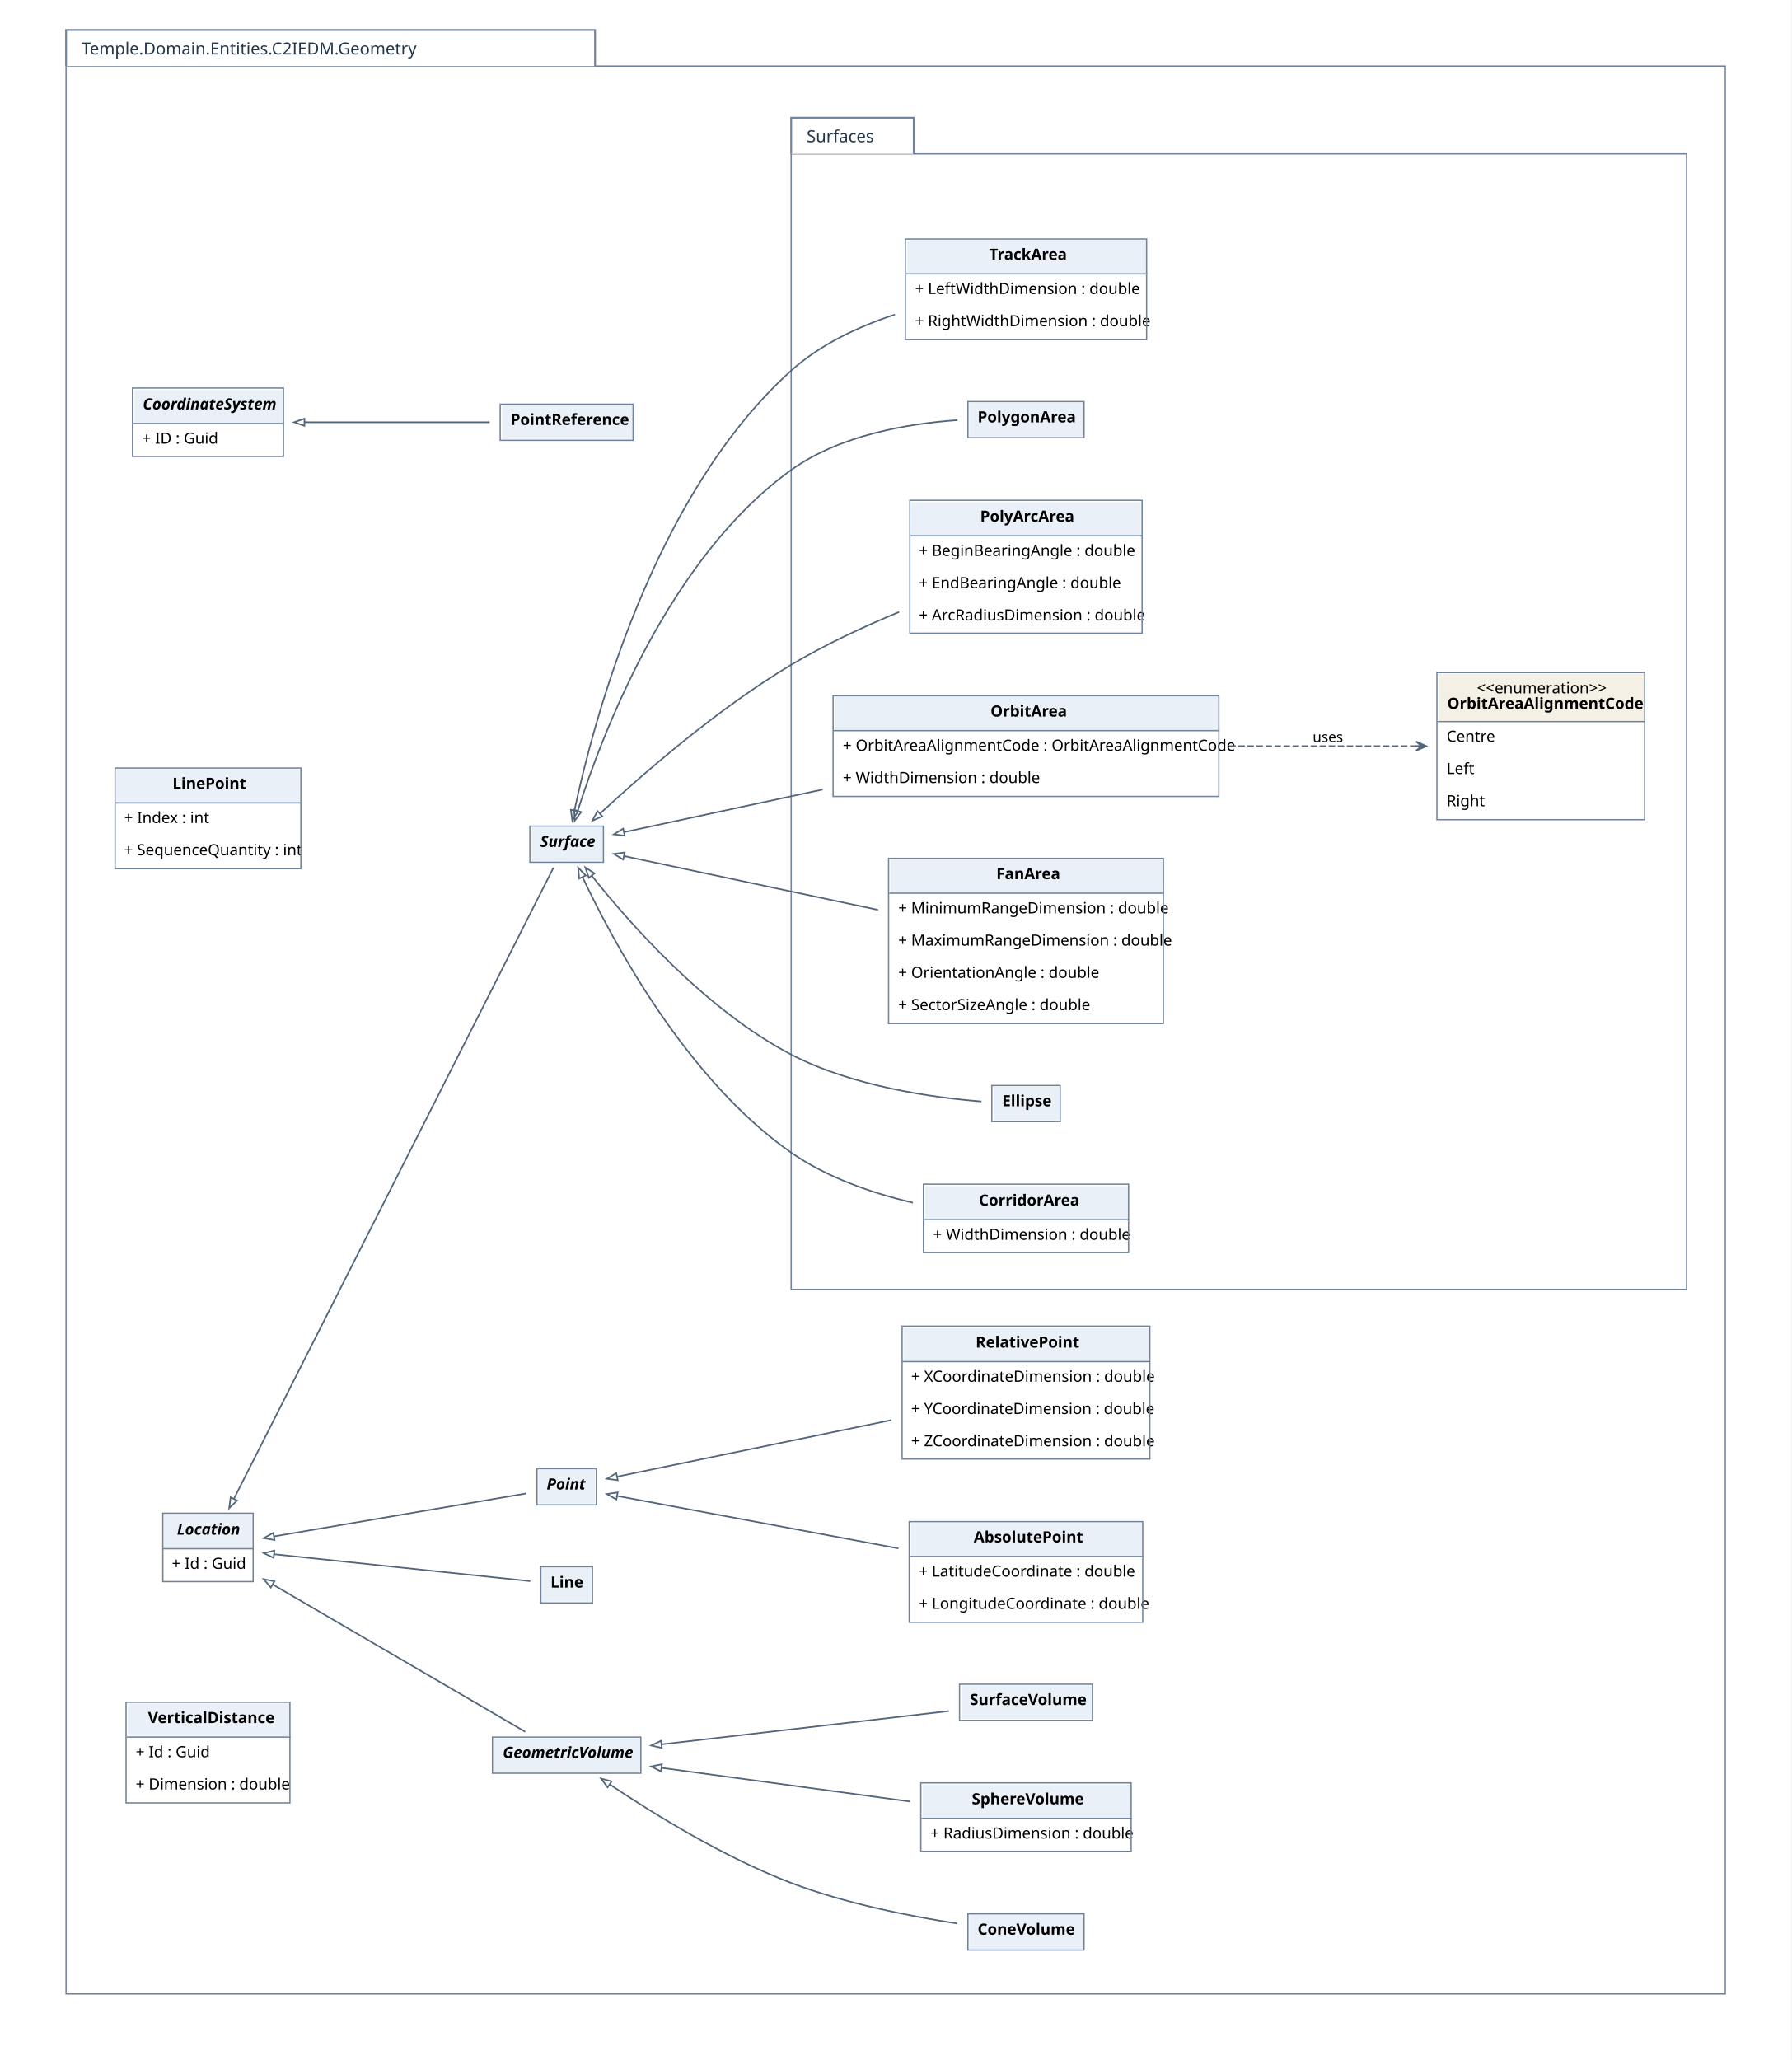
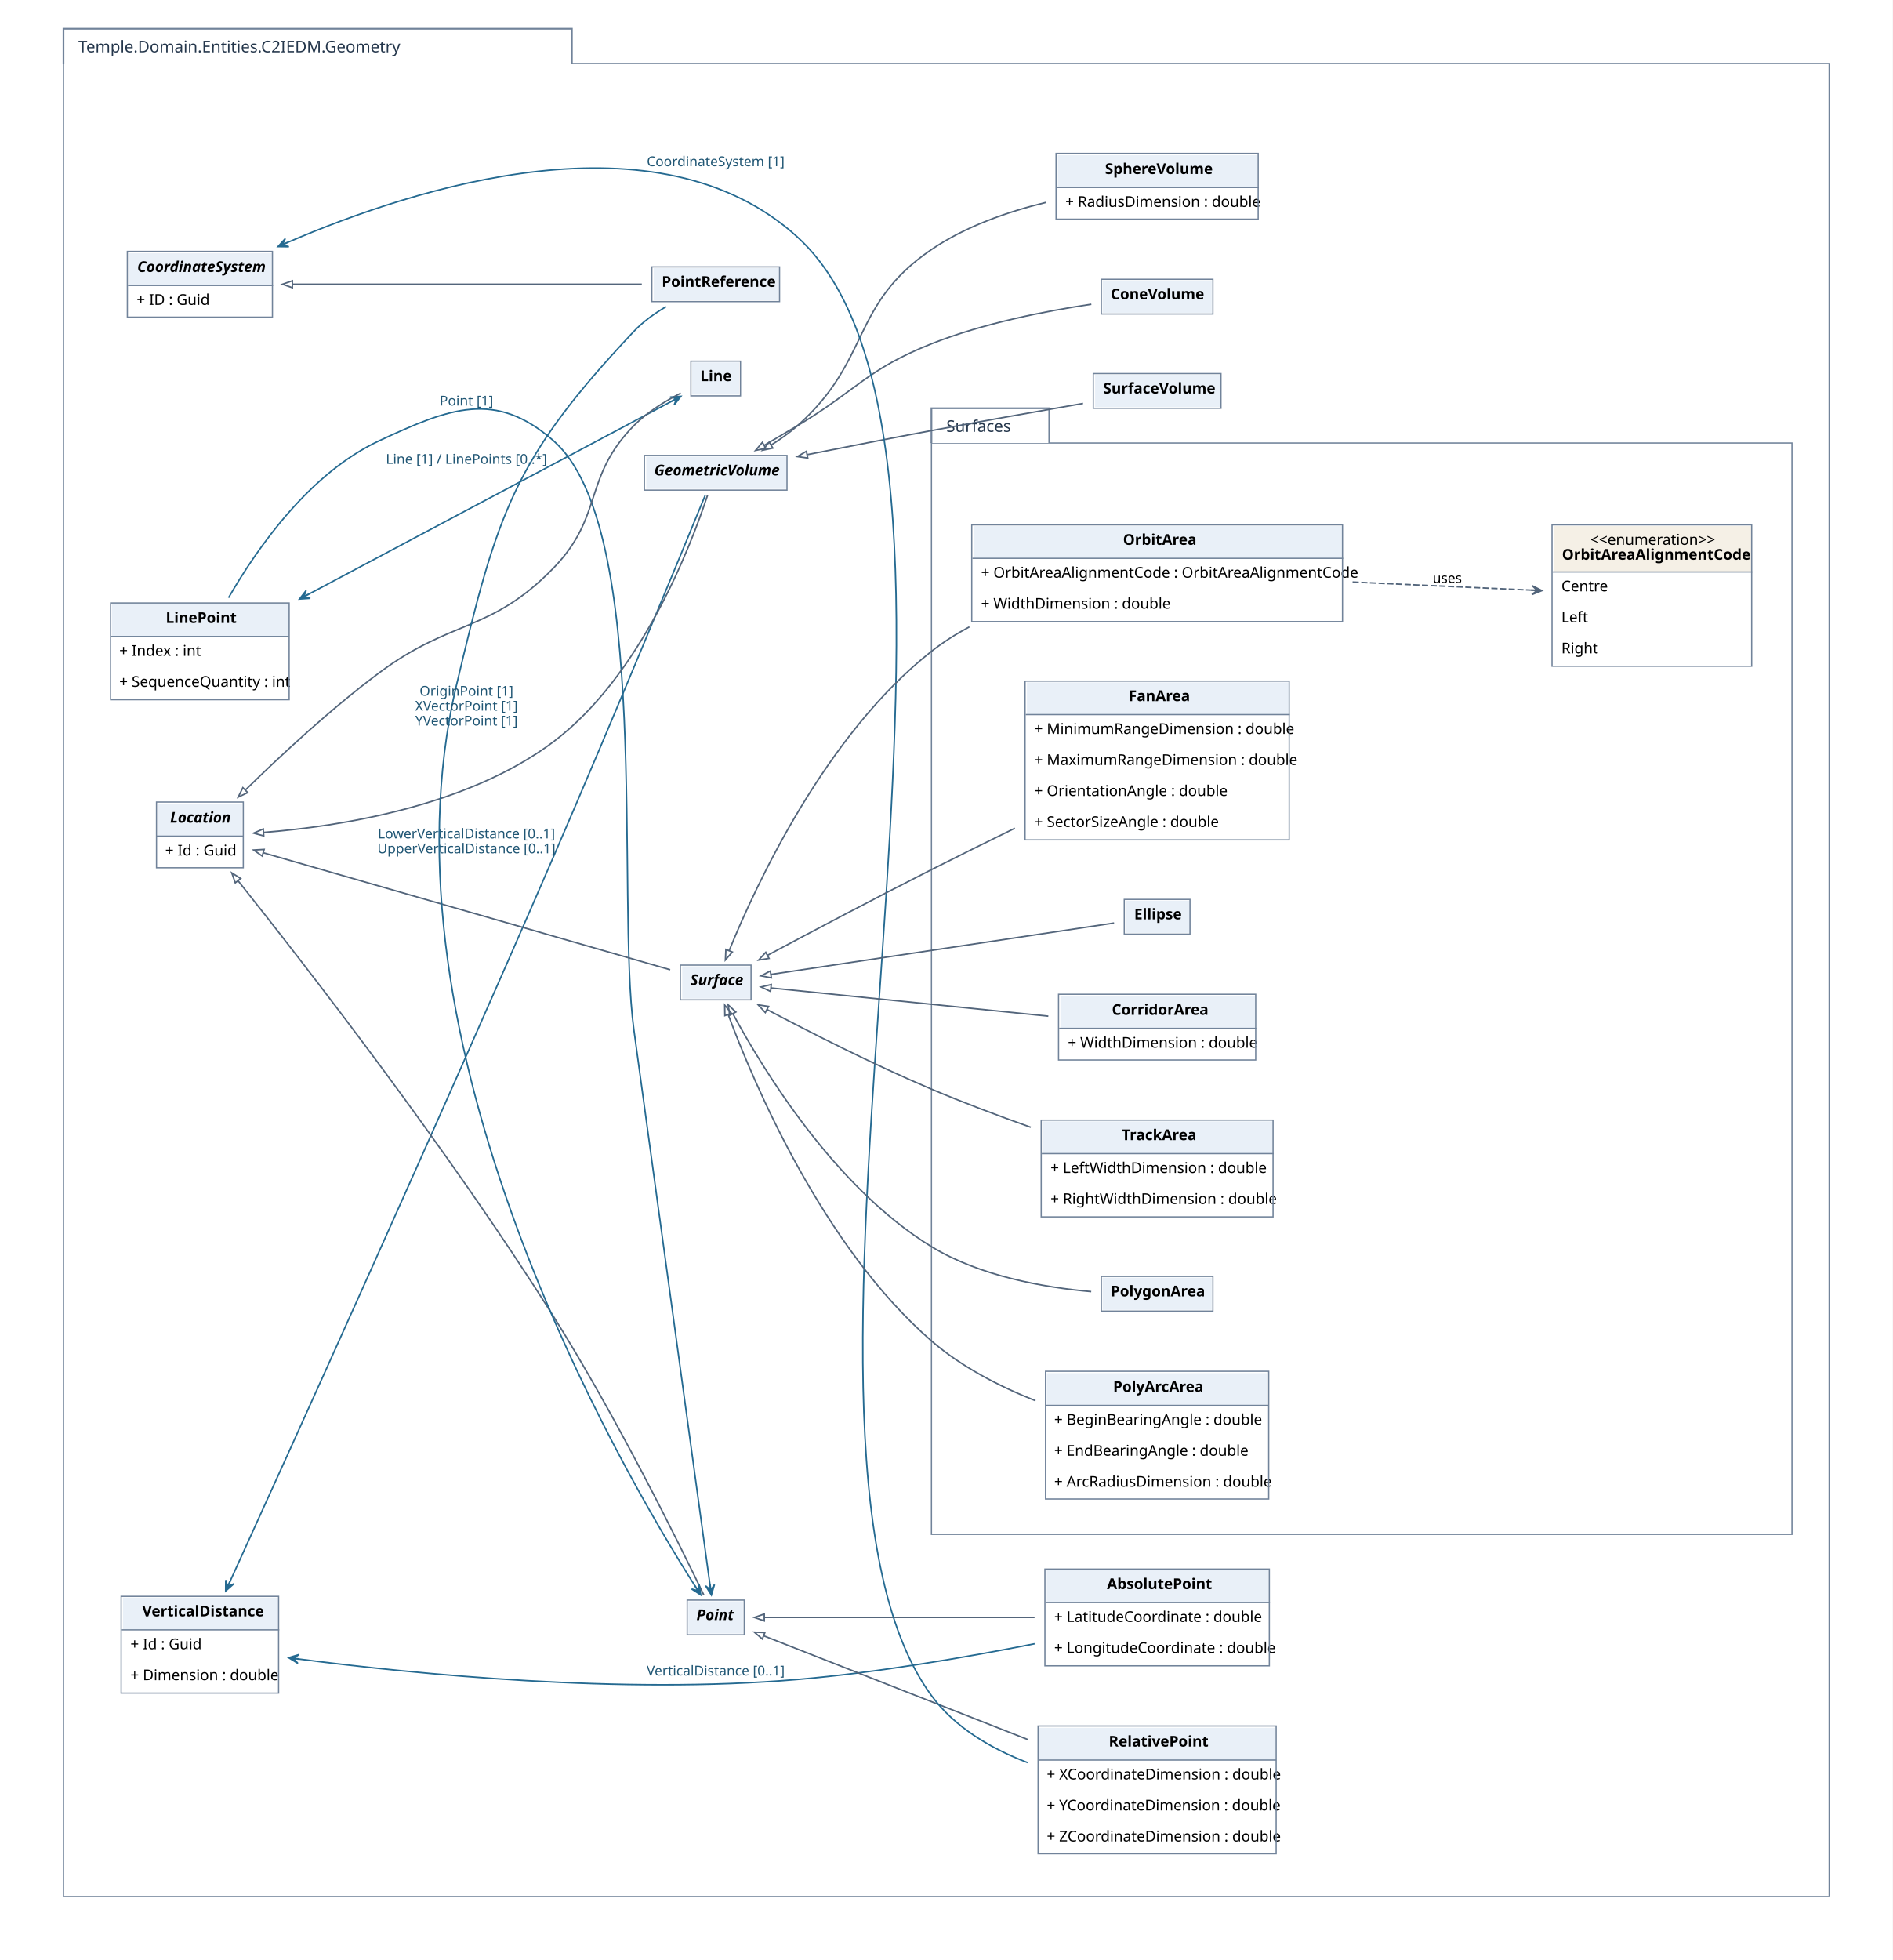
- <svg xmlns="http://www.w3.org/2000/svg" width="1388pt" height="1596pt" viewBox="0.00 0.00 1388.40 1596.40">
-   <g id="graph0" class="graph" transform="scale(1 1) rotate(0) translate(43.2 1553.2)">
-     <polygon fill="white" stroke="none" points="-43.2,43.2 -43.2,-1553.2 1345.2,-1553.2 1345.2,43.2 -43.2,43.2" />
+ <svg xmlns="http://www.w3.org/2000/svg" width="1526pt" height="1580pt" viewBox="0.00 0.00 1526.40 1580.40">
+   <g id="graph0" class="graph" transform="scale(1 1) rotate(0) translate(43.2 1537.2)">
+     <polygon fill="white" stroke="none" points="-43.2,43.2 -43.2,-1537.2 1483.2,-1537.2 1483.2,43.2 -43.2,43.2" />
    <g id="clust1" class="cluster">
-       <polygon fill="white" stroke="#71839a" points="8,-8 8,-1502 1294,-1502 1294,-8 8,-8" />
-       <path d="M8.0,-1502.0 v-28 h410 v28" fill="white" stroke="#71839a" stroke-width="1.4" />
-       <text x="20.0" y="-1511.0" font-family="Segoe UI" font-size="13" fill="#24364b">Temple.Domain.Entities.C2IEDM.Geometry</text>
+       <polygon fill="white" stroke="#71839a" points="8,-8 8,-1486 1432,-1486 1432,-8 8,-8" />
+       <path d="M8.0,-1486.0 v-28 h410 v28" fill="white" stroke="#71839a" stroke-width="1.4" />
+       <text x="20.0" y="-1495.0" font-family="Segoe UI" font-size="13" fill="#24364b">Temple.Domain.Entities.C2IEDM.Geometry</text>
    </g>
    <g id="clust2" class="cluster">
-       <polygon fill="white" stroke="#71839a" points="570,-554 570,-1434 1264,-1434 1264,-554 570,-554" />
-       <path d="M570.0,-1434.0 v-28 h95 v28" fill="white" stroke="#71839a" stroke-width="1.4" />
-       <text x="582.0" y="-1443.0" font-family="Segoe UI" font-size="13" fill="#24364b">Surfaces</text>
+       <polygon fill="white" stroke="#71839a" points="708,-300 708,-1180 1402,-1180 1402,-300 708,-300" />
+       <path d="M708.0,-1180.0 v-28 h95 v28" fill="white" stroke="#71839a" stroke-width="1.4" />
+       <text x="720.0" y="-1189.0" font-family="Segoe UI" font-size="13" fill="#24364b">Surfaces</text>
    </g>
    <g id="node1" class="node">
-       <polygon fill="#e9f0f8" stroke="none" points="663,-347 663,-373 842,-373 842,-347 663,-347" />
-       <text text-anchor="start" x="711.5" y="-357.9" font-family="Segoe UI" font-weight="bold" font-size="12.00">AbsolutePoint</text>
-       <text text-anchor="start" x="669" y="-331.4" font-family="Segoe UI" font-size="12.00">+ LatitudeCoordinate : double</text>
-       <text text-anchor="start" x="669" y="-306.4" font-family="Segoe UI" font-size="12.00">+ LongitudeCoordinate : double</text>
-       <polygon fill="#71839a" stroke="#71839a" points="662,-347 662,-347 843,-347 843,-347 662,-347" />
-       <polygon fill="none" stroke="#71839a" points="661.5,-296 661.5,-374 842.5,-374 842.5,-296 661.5,-296" />
+       <polygon fill="#e9f0f8" stroke="none" points="801,-245 801,-271 980,-271 980,-245 801,-245" />
+       <text text-anchor="start" x="849.5" y="-255.9" font-family="Segoe UI" font-weight="bold" font-size="12.00">AbsolutePoint</text>
+       <text text-anchor="start" x="807" y="-229.4" font-family="Segoe UI" font-size="12.00">+ LatitudeCoordinate : double</text>
+       <text text-anchor="start" x="807" y="-204.4" font-family="Segoe UI" font-size="12.00">+ LongitudeCoordinate : double</text>
+       <polygon fill="#71839a" stroke="#71839a" points="800,-245 800,-245 981,-245 981,-245 800,-245" />
+       <polygon fill="none" stroke="#71839a" points="799.5,-194 799.5,-272 980.5,-272 980.5,-194 799.5,-194" />
+     </g>
+     <g id="node14" class="node">
+       <polygon fill="#e9f0f8" stroke="none" points="56,-223 56,-249 181,-249 181,-223 56,-223" />
+       <text text-anchor="start" x="71.5" y="-233.9" font-family="Segoe UI" font-weight="bold" font-size="12.00">VerticalDistance</text>
+       <text text-anchor="start" x="62" y="-207.4" font-family="Segoe UI" font-size="12.00">+ Id : Guid</text>
+       <text text-anchor="start" x="62" y="-182.4" font-family="Segoe UI" font-size="12.00">+ Dimension : double</text>
+       <polygon fill="#71839a" stroke="#71839a" points="55,-223 55,-223 182,-223 182,-223 55,-223" />
+       <polygon fill="none" stroke="#71839a" points="54.5,-172 54.5,-250 181.5,-250 181.5,-172 54.5,-172" />
+     </g>
+     <g id="edge18" class="edge">
+       <path fill="none" stroke="#256a91" stroke-width="1.2" d="M791.227,-211.791C735.495,-200.784 664.176,-188.511 600,-183 458.485,-170.848 293.085,-187.135 197.744,-199.481" />
+       <polygon fill="#256a91" stroke="#256a91" stroke-width="1.2" points="189.589,-200.55 197.053,-195.941 193.542,-199.931 197.508,-199.411 197.521,-199.51 197.534,-199.609 193.568,-200.129 197.989,-203.08 189.589,-200.55 189.589,-200.55" />
+       <text text-anchor="middle" x="534" y="-186.2" font-family="Segoe UI" font-size="11.00" fill="#205674">VerticalDistance [0..1]</text>
    </g>
    <g id="node2" class="node">
-       <polygon fill="#e9f0f8" stroke="none" points="708,-43 708,-69 796,-69 796,-43 708,-43" />
-       <text text-anchor="start" x="714.5" y="-53.9" font-family="Segoe UI" font-weight="bold" font-size="12.00">ConeVolume</text>
-       <polygon fill="none" stroke="#71839a" points="707,-42 707,-70 797,-70 797,-42 707,-42" />
+       <polygon fill="#e9f0f8" stroke="none" points="846,-1285 846,-1311 934,-1311 934,-1285 846,-1285" />
+       <text text-anchor="start" x="852.5" y="-1295.9" font-family="Segoe UI" font-weight="bold" font-size="12.00">ConeVolume</text>
+       <polygon fill="none" stroke="#71839a" points="845,-1284 845,-1312 935,-1312 935,-1284 845,-1284" />
    </g>
    <g id="node3" class="node">
-       <polygon fill="#e9f0f8" stroke="none" points="61,-1225 61,-1251 176,-1251 176,-1225 61,-1225" />
-       <text text-anchor="start" x="67.5" y="-1235.9" font-family="Segoe UI" font-weight="bold" font-style="italic" font-size="12.00">CoordinateSystem</text>
-       <text text-anchor="start" x="67" y="-1209.4" font-family="Segoe UI" font-size="12.00">+ ID : Guid</text>
-       <polygon fill="#71839a" stroke="#71839a" points="60,-1225 60,-1225 177,-1225 177,-1225 60,-1225" />
-       <polygon fill="none" stroke="#71839a" points="59.5,-1199.5 59.5,-1252.5 176.5,-1252.5 176.5,-1199.5 59.5,-1199.5" />
+       <polygon fill="#e9f0f8" stroke="none" points="61,-1307 61,-1333 176,-1333 176,-1307 61,-1307" />
+       <text text-anchor="start" x="67.5" y="-1317.9" font-family="Segoe UI" font-weight="bold" font-style="italic" font-size="12.00">CoordinateSystem</text>
+       <text text-anchor="start" x="67" y="-1291.4" font-family="Segoe UI" font-size="12.00">+ ID : Guid</text>
+       <polygon fill="#71839a" stroke="#71839a" points="60,-1307 60,-1307 177,-1307 177,-1307 60,-1307" />
+       <polygon fill="none" stroke="#71839a" points="59.5,-1281.5 59.5,-1334.5 176.5,-1334.5 176.5,-1281.5 59.5,-1281.5" />
    </g>
    <g id="node9" class="node">
-       <polygon fill="#e9f0f8" stroke="none" points="346,-1213 346,-1239 447,-1239 447,-1213 346,-1213" />
-       <text text-anchor="start" x="352.5" y="-1223.9" font-family="Segoe UI" font-weight="bold" font-size="12.00">PointReference</text>
-       <polygon fill="none" stroke="#71839a" points="344.5,-1212 344.5,-1240 447.5,-1240 447.5,-1212 344.5,-1212" />
+       <polygon fill="#e9f0f8" stroke="none" points="484,-1295 484,-1321 585,-1321 585,-1295 484,-1295" />
+       <text text-anchor="start" x="490.5" y="-1305.9" font-family="Segoe UI" font-weight="bold" font-size="12.00">PointReference</text>
+       <polygon fill="none" stroke="#71839a" points="482.5,-1294 482.5,-1322 585.5,-1322 585.5,-1294 482.5,-1294" />
    </g>
    <g id="edge6" class="edge">
-       <path fill="none" stroke="#53657b" stroke-width="1.2" d="M193.006,-1226C237.934,-1226 294.486,-1226 336.316,-1226" />
-       <polygon fill="none" stroke="#53657b" stroke-width="1.2" points="192.758,-1223.2 184.758,-1226 192.758,-1228.8 192.758,-1223.2" />
+       <path fill="none" stroke="#53657b" stroke-width="1.2" d="M192.722,-1308C273.203,-1308 400.446,-1308 474.401,-1308" />
+       <polygon fill="none" stroke="#53657b" stroke-width="1.2" points="192.6,-1305.2 184.6,-1308 192.599,-1310.8 192.6,-1305.2" />
    </g>
    <g id="node4" class="node">
-       <polygon fill="#e9f0f8" stroke="none" points="340,-180 340,-206 453,-206 453,-180 340,-180" />
-       <text text-anchor="start" x="346.5" y="-190.9" font-family="Segoe UI" font-weight="bold" font-style="italic" font-size="12.00">GeometricVolume</text>
-       <polygon fill="none" stroke="#71839a" points="338.5,-179 338.5,-207 453.5,-207 453.5,-179 338.5,-179" />
+       <polygon fill="#e9f0f8" stroke="none" points="478,-1143 478,-1169 591,-1169 591,-1143 478,-1143" />
+       <text text-anchor="start" x="484.5" y="-1153.9" font-family="Segoe UI" font-weight="bold" font-style="italic" font-size="12.00">GeometricVolume</text>
+       <polygon fill="none" stroke="#71839a" points="476.5,-1142 476.5,-1170 591.5,-1170 591.5,-1142 476.5,-1142" />
    </g>
    <g id="edge2" class="edge">
-       <path fill="none" stroke="#53657b" stroke-width="1.2" d="M429.541,-170.222C463.212,-147.675 518.06,-113.749 570,-94 611.867,-78.081 661.852,-68.227 698.675,-62.556" />
-       <polygon fill="none" stroke="#53657b" stroke-width="1.2" points="427.748,-168.053 422.685,-174.851 430.882,-172.694 427.748,-168.053" />
+       <path fill="none" stroke="#53657b" stroke-width="1.2" d="M573.112,-1178.11C581.959,-1183.29 591.324,-1188.81 600,-1194 648.284,-1222.86 655.713,-1239.25 708,-1260 749.783,-1276.58 799.998,-1286.39 836.926,-1291.88" />
+       <polygon fill="none" stroke="#53657b" stroke-width="1.2" points="574.471,-1175.67 566.151,-1174.05 571.646,-1180.5 574.471,-1175.67" />
    </g>
    <g id="node11" class="node">
-       <polygon fill="#e9f0f8" stroke="none" points="672,-144 672,-170 833,-170 833,-144 672,-144" />
-       <text text-anchor="start" x="710" y="-154.9" font-family="Segoe UI" font-weight="bold" font-size="12.00">SphereVolume</text>
-       <text text-anchor="start" x="678" y="-128.4" font-family="Segoe UI" font-size="12.00">+ RadiusDimension : double</text>
-       <polygon fill="#71839a" stroke="#71839a" points="671,-144 671,-144 834,-144 834,-144 671,-144" />
-       <polygon fill="none" stroke="#71839a" points="670.5,-118.5 670.5,-171.5 833.5,-171.5 833.5,-118.5 670.5,-118.5" />
+       <polygon fill="#e9f0f8" stroke="none" points="810,-1386 810,-1412 971,-1412 971,-1386 810,-1386" />
+       <text text-anchor="start" x="848" y="-1396.9" font-family="Segoe UI" font-weight="bold" font-size="12.00">SphereVolume</text>
+       <text text-anchor="start" x="816" y="-1370.4" font-family="Segoe UI" font-size="12.00">+ RadiusDimension : double</text>
+       <polygon fill="#71839a" stroke="#71839a" points="809,-1386 809,-1386 972,-1386 972,-1386 809,-1386" />
+       <polygon fill="none" stroke="#71839a" points="808.5,-1360.5 808.5,-1413.5 971.5,-1413.5 971.5,-1360.5 808.5,-1360.5" />
    </g>
    <g id="edge8" class="edge">
-       <path fill="none" stroke="#53657b" stroke-width="1.2" d="M469.592,-183.157C525.41,-175.589 602.787,-165.097 662.279,-157.03" />
-       <polygon fill="none" stroke="#53657b" stroke-width="1.2" points="469.069,-180.402 461.517,-184.252 469.821,-185.951 469.069,-180.402" />
+       <path fill="none" stroke="#53657b" stroke-width="1.2" d="M578.647,-1178.31C586.128,-1183.01 593.557,-1188.29 600,-1194 659.36,-1246.57 642.452,-1291.39 708,-1336 735.259,-1354.55 769.182,-1366.41 800.269,-1373.96" />
+       <polygon fill="none" stroke="#53657b" stroke-width="1.2" points="580.082,-1175.9 571.788,-1174.16 577.183,-1180.69 580.082,-1175.9" />
    </g>
    <g id="node13" class="node">
-       <polygon fill="#e9f0f8" stroke="none" points="702,-221 702,-247 803,-247 803,-221 702,-221" />
-       <text text-anchor="start" x="708.5" y="-231.9" font-family="Segoe UI" font-weight="bold" font-size="12.00">SurfaceVolume</text>
-       <polygon fill="none" stroke="#71839a" points="700.5,-220 700.5,-248 803.5,-248 803.5,-220 700.5,-220" />
+       <polygon fill="#e9f0f8" stroke="none" points="840,-1209 840,-1235 941,-1235 941,-1209 840,-1209" />
+       <text text-anchor="start" x="846.5" y="-1219.9" font-family="Segoe UI" font-weight="bold" font-size="12.00">SurfaceVolume</text>
+       <polygon fill="none" stroke="#71839a" points="838.5,-1208 838.5,-1236 941.5,-1236 941.5,-1208 838.5,-1208" />
    </g>
    <g id="edge17" class="edge">
-       <path fill="none" stroke="#53657b" stroke-width="1.2" d="M469.789,-201.43C535.569,-209.049 631.172,-220.122 692.217,-227.192" />
-       <polygon fill="none" stroke="#53657b" stroke-width="1.2" points="469.786,-198.611 461.517,-200.472 469.142,-204.174 469.786,-198.611" />
+       <path fill="none" stroke="#53657b" stroke-width="1.2" d="M607.974,-1170.66C638.812,-1176.77 675.131,-1183.87 708,-1190 748.78,-1197.61 794.818,-1205.74 830.258,-1211.91" />
+       <polygon fill="none" stroke="#53657b" stroke-width="1.2" points="608.236,-1167.86 599.844,-1169.05 607.145,-1173.35 608.236,-1167.86" />
+     </g>
+     <g id="edge19" class="edge">
+       <path fill="none" stroke="#256a91" stroke-width="1.2" d="M525.529,-1137.77C505.846,-1089.82 450.791,-956.315 403,-846 308.414,-627.672 191.202,-369.286 142.215,-261.818" />
+       <polygon fill="#256a91" stroke="#256a91" stroke-width="1.2" points="138.807,-254.343 145.402,-260.129 140.558,-257.941 142.217,-261.581 142.126,-261.622 142.035,-261.664 140.376,-258.024 138.851,-263.116 138.807,-254.343 138.807,-254.343" />
+       <text text-anchor="middle" x="333" y="-861.2" font-family="Segoe UI" font-size="11.00" fill="#205674">LowerVerticalDistance [0..1]</text>
+       <text text-anchor="middle" x="333" y="-849.2" font-family="Segoe UI" font-size="11.00" fill="#205674">UpperVerticalDistance [0..1]</text>
    </g>
    <g id="node5" class="node">
-       <polygon fill="#e9f0f8" stroke="none" points="377,-312 377,-338 415,-338 415,-312 377,-312" />
-       <text text-anchor="start" x="383.5" y="-322.9" font-family="Segoe UI" font-weight="bold" font-size="12.00">Line</text>
-       <polygon fill="none" stroke="#71839a" points="376,-311 376,-339 416,-339 416,-311 376,-311" />
+       <polygon fill="#e9f0f8" stroke="none" points="515,-1219 515,-1245 553,-1245 553,-1219 515,-1219" />
+       <text text-anchor="start" x="521.5" y="-1229.9" font-family="Segoe UI" font-weight="bold" font-size="12.00">Line</text>
+       <polygon fill="none" stroke="#71839a" points="514,-1218 514,-1246 554,-1246 554,-1218 514,-1218" />
    </g>
    <g id="node6" class="node">
-       <polygon fill="#e9f0f8" stroke="none" points="47,-931 47,-957 189,-957 189,-931 47,-931" />
-       <text text-anchor="start" x="90.5" y="-941.9" font-family="Segoe UI" font-weight="bold" font-size="12.00">LinePoint</text>
-       <text text-anchor="start" x="53" y="-915.4" font-family="Segoe UI" font-size="12.00">+ Index : int</text>
-       <text text-anchor="start" x="53" y="-890.4" font-family="Segoe UI" font-size="12.00">+ SequenceQuantity : int</text>
-       <polygon fill="#71839a" stroke="#71839a" points="46,-931 46,-931 190,-931 190,-931 46,-931" />
-       <polygon fill="none" stroke="#71839a" points="46,-880 46,-958 190,-958 190,-880 46,-880" />
+       <polygon fill="#e9f0f8" stroke="none" points="47,-1024 47,-1050 189,-1050 189,-1024 47,-1024" />
+       <text text-anchor="start" x="90.5" y="-1034.9" font-family="Segoe UI" font-weight="bold" font-size="12.00">LinePoint</text>
+       <text text-anchor="start" x="53" y="-1008.4" font-family="Segoe UI" font-size="12.00">+ Index : int</text>
+       <text text-anchor="start" x="53" y="-983.4" font-family="Segoe UI" font-size="12.00">+ SequenceQuantity : int</text>
+       <polygon fill="#71839a" stroke="#71839a" points="46,-1024 46,-1024 190,-1024 190,-1024 46,-1024" />
+       <polygon fill="none" stroke="#71839a" points="46,-973 46,-1051 190,-1051 190,-973 46,-973" />
+     </g>
+     <g id="edge20" class="edge">
+       <path fill="none" stroke="#256a91" stroke-width="1.2" d="M498.502,-1213.67C434.687,-1179.76 296.45,-1106.3 205.614,-1058.03" />
+       <polygon fill="#256a91" stroke="#256a91" stroke-width="1.2" points="505.907,-1217.6 497.153,-1217.03 502.328,-1215.81 498.795,-1213.94 498.842,-1213.85 498.889,-1213.76 502.422,-1215.64 500.532,-1210.67 505.907,-1217.6 505.907,-1217.6" />
+       <polygon fill="#256a91" stroke="#256a91" stroke-width="1.2" points="198.334,-1054.16 207.087,-1054.73 201.913,-1055.95 205.445,-1057.82 205.398,-1057.91 205.351,-1058 201.819,-1056.12 203.709,-1061.09 198.334,-1054.16 198.334,-1054.16" />
+       <text text-anchor="middle" x="333" y="-1163.2" font-family="Segoe UI" font-size="11.00" fill="#205674">Line [1] / LinePoints [0..*]</text>
+     </g>
+     <g id="node8" class="node">
+       <polygon fill="#e9f0f8" stroke="none" points="512,-220 512,-246 556,-246 556,-220 512,-220" />
+       <text text-anchor="start" x="518.5" y="-230.9" font-family="Segoe UI" font-weight="bold" font-style="italic" font-size="12.00">Point</text>
+       <polygon fill="none" stroke="#71839a" points="511,-219 511,-247 557,-247 557,-219 511,-219" />
+     </g>
+     <g id="edge21" class="edge">
+       <path fill="none" stroke="#256a91" stroke-width="1.2" d="M141.098,-1055.2C164.902,-1096.45 207.027,-1156.06 263,-1182 319.454,-1208.16 356.114,-1222.91 403,-1182 483.279,-1111.96 453.541,-812.554 468,-707 491.399,-536.19 519.584,-330.763 529.413,-259.141" />
+       <polygon fill="#256a91" stroke="#256a91" stroke-width="1.2" points="530.519,-251.081 532.997,-259.497 530.074,-255.058 529.53,-259.021 529.431,-259.007 529.332,-258.994 529.876,-255.031 525.864,-258.518 530.519,-251.081 530.519,-251.081" />
+       <text text-anchor="middle" x="333" y="-1210.2" font-family="Segoe UI" font-size="11.00" fill="#205674">Point [1]</text>
    </g>
    <g id="node7" class="node">
-       <polygon fill="#e9f0f8" stroke="none" points="84,-353 84,-379 152,-379 152,-353 84,-353" />
-       <text text-anchor="start" x="94" y="-363.9" font-family="Segoe UI" font-weight="bold" font-style="italic" font-size="12.00">Location</text>
-       <text text-anchor="start" x="90" y="-337.4" font-family="Segoe UI" font-size="12.00">+ Id : Guid</text>
-       <polygon fill="#71839a" stroke="#71839a" points="83,-353 83,-353 153,-353 153,-353 83,-353" />
-       <polygon fill="none" stroke="#71839a" points="83,-327.5 83,-380.5 153,-380.5 153,-327.5 83,-327.5" />
+       <polygon fill="#e9f0f8" stroke="none" points="84,-863 84,-889 152,-889 152,-863 84,-863" />
+       <text text-anchor="start" x="94" y="-873.9" font-family="Segoe UI" font-weight="bold" font-style="italic" font-size="12.00">Location</text>
+       <text text-anchor="start" x="90" y="-847.4" font-family="Segoe UI" font-size="12.00">+ Id : Guid</text>
+       <polygon fill="#71839a" stroke="#71839a" points="83,-863 83,-863 153,-863 153,-863 83,-863" />
+       <polygon fill="none" stroke="#71839a" points="83,-837.5 83,-890.5 153,-890.5 153,-837.5 83,-837.5" />
    </g>
    <g id="edge3" class="edge">
-       <path fill="none" stroke="#53657b" stroke-width="1.2" d="M168.296,-325.244C224.986,-292.175 316.334,-238.888 363.921,-211.13" />
-       <polygon fill="none" stroke="#53657b" stroke-width="1.2" points="166.718,-322.923 161.219,-329.372 169.54,-327.76 166.718,-322.923" />
+       <path fill="none" stroke="#53657b" stroke-width="1.2" d="M169.639,-866.027C230.623,-870.836 333.508,-886.759 403,-939 473.734,-992.175 513.658,-1096.08 527.45,-1137.91" />
+       <polygon fill="none" stroke="#53657b" stroke-width="1.2" points="169.503,-863.21 161.32,-865.42 169.095,-868.795 169.503,-863.21" />
    </g>
    <g id="edge4" class="edge">
-       <path fill="none" stroke="#53657b" stroke-width="1.2" d="M169.207,-348.725C227.568,-342.593 321.751,-332.696 367.838,-327.854" />
-       <polygon fill="none" stroke="#53657b" stroke-width="1.2" points="168.882,-345.943 161.219,-349.564 169.468,-351.513 168.882,-345.943" />
-     </g>
-     <g id="node8" class="node">
-       <polygon fill="#e9f0f8" stroke="none" points="374,-388 374,-414 418,-414 418,-388 374,-388" />
-       <text text-anchor="start" x="380.5" y="-398.9" font-family="Segoe UI" font-weight="bold" font-style="italic" font-size="12.00">Point</text>
-       <polygon fill="none" stroke="#71839a" points="373,-387 373,-415 419,-415 419,-387 373,-387" />
+       <path fill="none" stroke="#53657b" stroke-width="1.2" d="M154.73,-900.205C182.863,-927.772 223.751,-965.821 263,-995 321.233,-1038.29 352.361,-1027.03 403,-1079 443.972,-1121.05 426.789,-1152.18 468,-1194 478.735,-1204.89 493.235,-1213.77 505.816,-1220.19" />
+       <polygon fill="none" stroke="#53657b" stroke-width="1.2" points="156.59,-898.107 148.925,-894.488 152.66,-902.096 156.59,-898.107" />
    </g>
    <g id="edge5" class="edge">
-       <path fill="none" stroke="#53657b" stroke-width="1.2" d="M169.385,-362.58C226.47,-372.301 317.665,-387.831 364.721,-395.844" />
-       <polygon fill="none" stroke="#53657b" stroke-width="1.2" points="169.575,-359.772 161.219,-361.189 168.635,-365.293 169.575,-359.772" />
+       <path fill="none" stroke="#53657b" stroke-width="1.2" d="M148.75,-827.083C202.575,-759.513 318.382,-610.505 403,-476 453.955,-395.004 504.638,-292.249 524.374,-251.169" />
+       <polygon fill="none" stroke="#53657b" stroke-width="1.2" points="146.539,-825.365 143.738,-833.365 150.916,-828.858 146.539,-825.365" />
    </g>
    <g id="node12" class="node">
-       <polygon fill="#e9f0f8" stroke="none" points="369,-886 369,-912 424,-912 424,-886 369,-886" />
-       <text text-anchor="start" x="375.5" y="-896.9" font-family="Segoe UI" font-weight="bold" font-style="italic" font-size="12.00">Surface</text>
-       <polygon fill="none" stroke="#71839a" points="367.5,-885 367.5,-913 424.5,-913 424.5,-885 367.5,-885" />
+       <polygon fill="#e9f0f8" stroke="none" points="507,-732 507,-758 562,-758 562,-732 507,-732" />
+       <text text-anchor="start" x="513.5" y="-742.9" font-family="Segoe UI" font-weight="bold" font-style="italic" font-size="12.00">Surface</text>
+       <polygon fill="none" stroke="#71839a" points="505.5,-731 505.5,-759 562.5,-759 562.5,-731 505.5,-731" />
    </g>
    <g id="edge9" class="edge">
-       <path fill="none" stroke="#53657b" stroke-width="1.2" d="M138.172,-391.858C192.573,-499.281 346.507,-803.244 385.786,-880.806" />
-       <polygon fill="none" stroke="#53657b" stroke-width="1.2" points="140.543,-390.341 134.43,-384.469 135.547,-392.871 140.543,-390.341" />
+       <path fill="none" stroke="#53657b" stroke-width="1.2" d="M169.296,-849.543C254.099,-825.167 423.485,-776.479 497.27,-755.27" />
+       <polygon fill="none" stroke="#53657b" stroke-width="1.2" points="168.275,-846.923 161.36,-851.824 169.822,-852.305 168.275,-846.923" />
    </g>
    <g id="edge1" class="edge">
-       <path fill="none" stroke="#53657b" stroke-width="1.2" d="M435.106,-393.895C486.817,-384.254 581.028,-366.69 653.155,-353.242" />
-       <polygon fill="none" stroke="#53657b" stroke-width="1.2" points="434.533,-391.154 427.182,-395.373 435.56,-396.659 434.533,-391.154" />
+       <path fill="none" stroke="#53657b" stroke-width="1.2" d="M573.426,-233C625.204,-233 719.177,-233 791.155,-233" />
+       <polygon fill="none" stroke="#53657b" stroke-width="1.2" points="573.182,-230.2 565.182,-233 573.182,-235.8 573.182,-230.2" />
    </g>
    <g id="node10" class="node">
-       <polygon fill="#e9f0f8" stroke="none" points="657,-498 657,-524 847,-524 847,-498 657,-498" />
-       <text text-anchor="start" x="713" y="-508.9" font-family="Segoe UI" font-weight="bold" font-size="12.00">RelativePoint</text>
-       <text text-anchor="start" x="663" y="-482.4" font-family="Segoe UI" font-size="12.00">+ XCoordinateDimension : double</text>
-       <text text-anchor="start" x="663" y="-457.4" font-family="Segoe UI" font-size="12.00">+ YCoordinateDimension : double</text>
-       <text text-anchor="start" x="663" y="-432.4" font-family="Segoe UI" font-size="12.00">+ ZCoordinateDimension : double</text>
-       <polygon fill="#71839a" stroke="#71839a" points="656,-498 656,-498 848,-498 848,-498 656,-498" />
-       <polygon fill="none" stroke="#71839a" points="656,-422.5 656,-525.5 848,-525.5 848,-422.5 656,-422.5" />
+       <polygon fill="#e9f0f8" stroke="none" points="795,-118 795,-144 985,-144 985,-118 795,-118" />
+       <text text-anchor="start" x="851" y="-128.9" font-family="Segoe UI" font-weight="bold" font-size="12.00">RelativePoint</text>
+       <text text-anchor="start" x="801" y="-102.4" font-family="Segoe UI" font-size="12.00">+ XCoordinateDimension : double</text>
+       <text text-anchor="start" x="801" y="-77.4" font-family="Segoe UI" font-size="12.00">+ YCoordinateDimension : double</text>
+       <text text-anchor="start" x="801" y="-52.4" font-family="Segoe UI" font-size="12.00">+ ZCoordinateDimension : double</text>
+       <polygon fill="#71839a" stroke="#71839a" points="794,-118 794,-118 986,-118 986,-118 794,-118" />
+       <polygon fill="none" stroke="#71839a" points="794,-42.5 794,-145.5 986,-145.5 986,-42.5 794,-42.5" />
    </g>
    <g id="edge7" class="edge">
-       <path fill="none" stroke="#53657b" stroke-width="1.2" d="M435.222,-408.882C485.667,-419.284 576.415,-437.998 647.724,-452.703" />
-       <polygon fill="none" stroke="#53657b" stroke-width="1.2" points="435.583,-406.097 427.182,-407.224 434.451,-411.582 435.583,-406.097" />
+       <path fill="none" stroke="#53657b" stroke-width="1.2" d="M572.91,-218.114C623.293,-198.331 714.268,-162.61 785.724,-134.552" />
+       <polygon fill="none" stroke="#53657b" stroke-width="1.2" points="571.605,-215.619 565.182,-221.149 573.652,-220.831 571.605,-215.619" />
+     </g>
+     <g id="edge22" class="edge">
+       <path fill="none" stroke="#256a91" stroke-width="1.2" d="M493.949,-1289.92C484.66,-1284.45 475.353,-1277.79 468,-1270 370.705,-1166.96 357.657,-1122.9 325,-985 256.756,-696.818 457.369,-352.593 517.514,-258.062" />
+       <polygon fill="#256a91" stroke="#256a91" stroke-width="1.2" points="521.922,-251.187 520.634,-259.865 519.847,-254.609 517.688,-257.976 517.604,-257.922 517.52,-257.868 519.679,-254.501 514.573,-255.979 521.922,-251.187 521.922,-251.187" />
+       <text text-anchor="middle" x="333" y="-976.2" font-family="Segoe UI" font-size="11.00" fill="#205674">OriginPoint [1]</text>
+       <text text-anchor="middle" x="333" y="-964.2" font-family="Segoe UI" font-size="11.00" fill="#205674">XVectorPoint [1]</text>
+       <text text-anchor="middle" x="333" y="-952.2" font-family="Segoe UI" font-size="11.00" fill="#205674">YVectorPoint [1]</text>
+     </g>
+     <g id="edge23" class="edge">
+       <path fill="none" stroke="#256a91" stroke-width="1.2" d="M785.566,-115.922C756.058,-127.231 726.836,-144.297 708,-170 552.876,-381.678 793.868,-1169.12 600,-1346 487.559,-1448.59 292.415,-1386.4 188.614,-1341.67" />
+       <polygon fill="#256a91" stroke="#256a91" stroke-width="1.2" points="180.996,-1338.34 189.768,-1338.24 184.702,-1339.85 188.369,-1341.45 188.329,-1341.54 188.289,-1341.63 184.622,-1340.03 186.889,-1344.84 180.996,-1338.34 180.996,-1338.34" />
+       <text text-anchor="middle" x="534" y="-1403.2" font-family="Segoe UI" font-size="11.00" fill="#205674">CoordinateSystem [1]</text>
    </g>
    <g id="node15" class="node">
-       <polygon fill="#e9f0f8" stroke="none" points="674,-608 674,-634 831,-634 831,-608 674,-608" />
-       <text text-anchor="start" x="715.5" y="-618.9" font-family="Segoe UI" font-weight="bold" font-size="12.00">CorridorArea</text>
-       <text text-anchor="start" x="680" y="-592.4" font-family="Segoe UI" font-size="12.00">+ WidthDimension : double</text>
-       <polygon fill="#71839a" stroke="#71839a" points="673,-608 673,-608 832,-608 832,-608 673,-608" />
-       <polygon fill="none" stroke="#71839a" points="672.5,-582.5 672.5,-635.5 831.5,-635.5 831.5,-582.5 672.5,-582.5" />
+       <polygon fill="#e9f0f8" stroke="none" points="812,-708 812,-734 969,-734 969,-708 812,-708" />
+       <text text-anchor="start" x="853.5" y="-718.9" font-family="Segoe UI" font-weight="bold" font-size="12.00">CorridorArea</text>
+       <text text-anchor="start" x="818" y="-692.4" font-family="Segoe UI" font-size="12.00">+ WidthDimension : double</text>
+       <polygon fill="#71839a" stroke="#71839a" points="811,-708 811,-708 970,-708 970,-708 811,-708" />
+       <polygon fill="none" stroke="#71839a" points="810.5,-682.5 810.5,-735.5 969.5,-735.5 969.5,-682.5 810.5,-682.5" />
    </g>
    <g id="edge10" class="edge">
-       <path fill="none" stroke="#53657b" stroke-width="1.2" d="M408.317,-873.471C431.394,-824.405 488.669,-716.776 570,-660 597.707,-640.658 632.595,-628.62 664.33,-621.141" />
-       <polygon fill="none" stroke="#53657b" stroke-width="1.2" points="405.732,-872.391 404.908,-880.827 410.813,-874.745 405.732,-872.391" />
+       <path fill="none" stroke="#53657b" stroke-width="1.2" d="M578.782,-740.548C634.342,-734.897 731.452,-725.022 802.254,-717.822" />
+       <polygon fill="none" stroke="#53657b" stroke-width="1.2" points="578.239,-737.788 570.564,-741.383 578.806,-743.36 578.239,-737.788" />
    </g>
    <g id="node16" class="node">
-       <polygon fill="#e9f0f8" stroke="none" points="727,-685 727,-711 778,-711 778,-685 727,-685" />
-       <text text-anchor="start" x="733.5" y="-695.9" font-family="Segoe UI" font-weight="bold" font-size="12.00">Ellipse</text>
-       <polygon fill="none" stroke="#71839a" points="725.5,-684 725.5,-712 778.5,-712 778.5,-684 725.5,-684" />
+       <polygon fill="#e9f0f8" stroke="none" points="865,-785 865,-811 916,-811 916,-785 865,-785" />
+       <text text-anchor="start" x="871.5" y="-795.9" font-family="Segoe UI" font-weight="bold" font-size="12.00">Ellipse</text>
+       <polygon fill="none" stroke="#71839a" points="863.5,-784 863.5,-812 916.5,-812 916.5,-784 863.5,-784" />
    </g>
    <g id="edge11" class="edge">
-       <path fill="none" stroke="#53657b" stroke-width="1.2" d="M415.468,-874.545C444.274,-838.256 503.541,-770.709 570,-736 617.388,-711.252 679.699,-702.621 717.476,-699.611" />
-       <polygon fill="none" stroke="#53657b" stroke-width="1.2" points="413.184,-872.92 410.449,-880.942 417.59,-876.377 413.184,-872.92" />
+       <path fill="none" stroke="#53657b" stroke-width="1.2" d="M578.511,-751.514C649.995,-762.217 790.78,-783.295 855.281,-792.952" />
+       <polygon fill="none" stroke="#53657b" stroke-width="1.2" points="578.89,-748.74 570.564,-750.325 578.061,-754.278 578.89,-748.74" />
    </g>
    <g id="node17" class="node">
-       <polygon fill="#e9f0f8" stroke="none" points="647,-861 647,-887 858,-887 858,-861 647,-861" />
-       <text text-anchor="start" x="729" y="-871.9" font-family="Segoe UI" font-weight="bold" font-size="12.00">FanArea</text>
-       <text text-anchor="start" x="653" y="-845.4" font-family="Segoe UI" font-size="12.00">+ MinimumRangeDimension : double</text>
-       <text text-anchor="start" x="653" y="-820.4" font-family="Segoe UI" font-size="12.00">+ MaximumRangeDimension : double</text>
-       <text text-anchor="start" x="653" y="-795.4" font-family="Segoe UI" font-size="12.00">+ OrientationAngle : double</text>
-       <text text-anchor="start" x="653" y="-770.4" font-family="Segoe UI" font-size="12.00">+ SectorSizeAngle : double</text>
-       <polygon fill="#71839a" stroke="#71839a" points="646,-861 646,-861 859,-861 859,-861 646,-861" />
-       <polygon fill="none" stroke="#71839a" points="645.5,-760 645.5,-888 858.5,-888 858.5,-760 645.5,-760" />
+       <polygon fill="#e9f0f8" stroke="none" points="785,-961 785,-987 996,-987 996,-961 785,-961" />
+       <text text-anchor="start" x="867" y="-971.9" font-family="Segoe UI" font-weight="bold" font-size="12.00">FanArea</text>
+       <text text-anchor="start" x="791" y="-945.4" font-family="Segoe UI" font-size="12.00">+ MinimumRangeDimension : double</text>
+       <text text-anchor="start" x="791" y="-920.4" font-family="Segoe UI" font-size="12.00">+ MaximumRangeDimension : double</text>
+       <text text-anchor="start" x="791" y="-895.4" font-family="Segoe UI" font-size="12.00">+ OrientationAngle : double</text>
+       <text text-anchor="start" x="791" y="-870.4" font-family="Segoe UI" font-size="12.00">+ SectorSizeAngle : double</text>
+       <polygon fill="#71839a" stroke="#71839a" points="784,-961 784,-961 997,-961 997,-961 784,-961" />
+       <polygon fill="none" stroke="#71839a" points="783.5,-860 783.5,-988 996.5,-988 996.5,-860 783.5,-860" />
    </g>
    <g id="edge12" class="edge">
-       <path fill="none" stroke="#53657b" stroke-width="1.2" d="M440.397,-889.806C489.15,-879.477 570.241,-862.296 637.342,-848.08" />
-       <polygon fill="none" stroke="#53657b" stroke-width="1.2" points="439.81,-887.068 432.564,-891.465 440.97,-892.546 439.81,-887.068" />
+       <path fill="none" stroke="#53657b" stroke-width="1.2" d="M575.841,-766.95C610.778,-785.614 662.485,-812.972 708,-836 729.668,-846.963 752.912,-858.459 775.278,-869.391" />
+       <polygon fill="none" stroke="#53657b" stroke-width="1.2" points="577.024,-764.407 568.649,-763.104 574.383,-769.345 577.024,-764.407" />
    </g>
    <g id="node18" class="node">
-       <polygon fill="#e9f0f8" stroke="none" points="604,-987 604,-1013 901,-1013 901,-987 604,-987" />
-       <text text-anchor="start" x="724.5" y="-997.9" font-family="Segoe UI" font-weight="bold" font-size="12.00">OrbitArea</text>
-       <text text-anchor="start" x="610" y="-971.4" font-family="Segoe UI" font-size="12.00">+ OrbitAreaAlignmentCode : OrbitAreaAlignmentCode</text>
-       <text text-anchor="start" x="610" y="-946.4" font-family="Segoe UI" font-size="12.00">+ WidthDimension : double</text>
-       <polygon fill="#71839a" stroke="#71839a" points="603,-987 603,-987 902,-987 902,-987 603,-987" />
-       <polygon fill="none" stroke="#71839a" points="602.5,-936 602.5,-1014 901.5,-1014 901.5,-936 602.5,-936" />
+       <polygon fill="#e9f0f8" stroke="none" points="742,-1087 742,-1113 1039,-1113 1039,-1087 742,-1087" />
+       <text text-anchor="start" x="862.5" y="-1097.9" font-family="Segoe UI" font-weight="bold" font-size="12.00">OrbitArea</text>
+       <text text-anchor="start" x="748" y="-1071.4" font-family="Segoe UI" font-size="12.00">+ OrbitAreaAlignmentCode : OrbitAreaAlignmentCode</text>
+       <text text-anchor="start" x="748" y="-1046.4" font-family="Segoe UI" font-size="12.00">+ WidthDimension : double</text>
+       <polygon fill="#71839a" stroke="#71839a" points="741,-1087 741,-1087 1040,-1087 1040,-1087 741,-1087" />
+       <polygon fill="none" stroke="#71839a" points="740.5,-1036 740.5,-1114 1039.5,-1114 1039.5,-1036 740.5,-1036" />
    </g>
    <g id="edge13" class="edge">
-       <path fill="none" stroke="#53657b" stroke-width="1.2" d="M440.503,-908.34C479.192,-916.646 538.187,-929.311 594.4,-941.38" />
-       <polygon fill="none" stroke="#53657b" stroke-width="1.2" points="440.973,-905.577 432.564,-906.635 439.798,-911.052 440.973,-905.577" />
+       <path fill="none" stroke="#53657b" stroke-width="1.2" d="M544.883,-770.773C566.432,-823.645 622.656,-945.021 708,-1012 717.423,-1019.4 727.775,-1025.96 738.608,-1031.77" />
+       <polygon fill="none" stroke="#53657b" stroke-width="1.2" points="547.417,-769.57 541.839,-763.189 542.22,-771.656 547.417,-769.57" />
    </g>
    <g id="node19" class="node">
-       <polygon fill="#e9f0f8" stroke="none" points="663,-1138 663,-1164 841,-1164 841,-1138 663,-1138" />
-       <text text-anchor="start" x="716.5" y="-1148.9" font-family="Segoe UI" font-weight="bold" font-size="12.00">PolyArcArea</text>
-       <text text-anchor="start" x="669" y="-1122.4" font-family="Segoe UI" font-size="12.00">+ BeginBearingAngle : double</text>
-       <text text-anchor="start" x="669" y="-1097.4" font-family="Segoe UI" font-size="12.00">+ EndBearingAngle : double</text>
-       <text text-anchor="start" x="669" y="-1072.4" font-family="Segoe UI" font-size="12.00">+ ArcRadiusDimension : double</text>
-       <polygon fill="#71839a" stroke="#71839a" points="662,-1138 662,-1138 842,-1138 842,-1138 662,-1138" />
-       <polygon fill="none" stroke="#71839a" points="662,-1062.5 662,-1165.5 842,-1165.5 842,-1062.5 662,-1062.5" />
+       <polygon fill="#e9f0f8" stroke="none" points="801,-404 801,-430 979,-430 979,-404 801,-404" />
+       <text text-anchor="start" x="854.5" y="-414.9" font-family="Segoe UI" font-weight="bold" font-size="12.00">PolyArcArea</text>
+       <text text-anchor="start" x="807" y="-388.4" font-family="Segoe UI" font-size="12.00">+ BeginBearingAngle : double</text>
+       <text text-anchor="start" x="807" y="-363.4" font-family="Segoe UI" font-size="12.00">+ EndBearingAngle : double</text>
+       <text text-anchor="start" x="807" y="-338.4" font-family="Segoe UI" font-size="12.00">+ ArcRadiusDimension : double</text>
+       <polygon fill="#71839a" stroke="#71839a" points="800,-404 800,-404 980,-404 980,-404 800,-404" />
+       <polygon fill="none" stroke="#71839a" points="800,-328.5 800,-431.5 980,-431.5 980,-328.5 800,-328.5" />
    </g>
    <g id="edge14" class="edge">
-       <path fill="none" stroke="#53657b" stroke-width="1.2" d="M421.985,-922.862C454.201,-952.702 512.9,-1003.99 570,-1038 596.06,-1053.52 625.877,-1067.44 653.688,-1078.99" />
-       <polygon fill="none" stroke="#53657b" stroke-width="1.2" points="423.663,-920.599 415.903,-917.192 419.845,-924.695 423.663,-920.599" />
+       <path fill="none" stroke="#53657b" stroke-width="1.2" d="M544.069,-719.111C564.736,-663.589 620.422,-531.958 708,-456 732.073,-435.121 762.706,-419.355 791.896,-407.753" />
+       <polygon fill="none" stroke="#53657b" stroke-width="1.2" points="541.399,-718.26 541.274,-726.735 546.657,-720.187 541.399,-718.26" />
    </g>
    <g id="node20" class="node">
-       <polygon fill="#e9f0f8" stroke="none" points="708,-1215 708,-1241 796,-1241 796,-1215 708,-1215" />
-       <text text-anchor="start" x="714.5" y="-1225.9" font-family="Segoe UI" font-weight="bold" font-size="12.00">PolygonArea</text>
-       <polygon fill="none" stroke="#71839a" points="707,-1214 707,-1242 797,-1242 797,-1214 707,-1214" />
+       <polygon fill="#e9f0f8" stroke="none" points="846,-481 846,-507 934,-507 934,-481 846,-481" />
+       <text text-anchor="start" x="852.5" y="-491.9" font-family="Segoe UI" font-weight="bold" font-size="12.00">PolygonArea</text>
+       <polygon fill="none" stroke="#71839a" points="845,-480 845,-508 935,-508 935,-480 845,-480" />
    </g>
    <g id="edge15" class="edge">
-       <path fill="none" stroke="#53657b" stroke-width="1.2" d="M404.627,-925.021C422.903,-982.529 474.9,-1120.74 570,-1189 607.604,-1215.99 660.173,-1224.96 698.973,-1227.64" />
-       <polygon fill="none" stroke="#53657b" stroke-width="1.2" points="407.225,-923.946 402.174,-917.139 401.878,-925.61 407.225,-923.946" />
+       <path fill="none" stroke="#53657b" stroke-width="1.2" d="M547.821,-719.853C572.33,-674.507 630.374,-579.358 708,-532 747.06,-508.17 798.718,-499.096 836.846,-495.733" />
+       <polygon fill="none" stroke="#53657b" stroke-width="1.2" points="545.332,-718.57 544.042,-726.947 550.274,-721.203 545.332,-718.57" />
    </g>
    <g id="node21" class="node">
-       <polygon fill="#e9f0f8" stroke="none" points="660,-1341 660,-1367 845,-1367 845,-1341 660,-1341" />
-       <text text-anchor="start" x="723.5" y="-1351.9" font-family="Segoe UI" font-weight="bold" font-size="12.00">TrackArea</text>
-       <text text-anchor="start" x="666" y="-1325.4" font-family="Segoe UI" font-size="12.00">+ LeftWidthDimension : double</text>
-       <text text-anchor="start" x="666" y="-1300.4" font-family="Segoe UI" font-size="12.00">+ RightWidthDimension : double</text>
-       <polygon fill="#71839a" stroke="#71839a" points="659,-1341 659,-1341 846,-1341 846,-1341 659,-1341" />
-       <polygon fill="none" stroke="#71839a" points="658.5,-1290 658.5,-1368 845.5,-1368 845.5,-1290 658.5,-1290" />
+       <polygon fill="#e9f0f8" stroke="none" points="798,-607 798,-633 983,-633 983,-607 798,-607" />
+       <text text-anchor="start" x="861.5" y="-617.9" font-family="Segoe UI" font-weight="bold" font-size="12.00">TrackArea</text>
+       <text text-anchor="start" x="804" y="-591.4" font-family="Segoe UI" font-size="12.00">+ LeftWidthDimension : double</text>
+       <text text-anchor="start" x="804" y="-566.4" font-family="Segoe UI" font-size="12.00">+ RightWidthDimension : double</text>
+       <polygon fill="#71839a" stroke="#71839a" points="797,-607 797,-607 984,-607 984,-607 797,-607" />
+       <polygon fill="none" stroke="#71839a" points="796.5,-556 796.5,-634 983.5,-634 983.5,-556 796.5,-556" />
    </g>
    <g id="edge16" class="edge">
-       <path fill="none" stroke="#53657b" stroke-width="1.2" d="M402.035,-925.177C416.19,-991.795 462.533,-1169.32 570,-1266 592.509,-1286.25 621.887,-1300.07 650.405,-1309.46" />
-       <polygon fill="none" stroke="#53657b" stroke-width="1.2" points="404.758,-924.518 400.393,-917.253 399.274,-925.654 404.758,-924.518" />
-     </g>
-     <g id="node14" class="node">
-       <polygon fill="#e9f0f8" stroke="none" points="56,-207 56,-233 181,-233 181,-207 56,-207" />
-       <text text-anchor="start" x="71.5" y="-217.9" font-family="Segoe UI" font-weight="bold" font-size="12.00">VerticalDistance</text>
-       <text text-anchor="start" x="62" y="-191.4" font-family="Segoe UI" font-size="12.00">+ Id : Guid</text>
-       <text text-anchor="start" x="62" y="-166.4" font-family="Segoe UI" font-size="12.00">+ Dimension : double</text>
-       <polygon fill="#71839a" stroke="#71839a" points="55,-207 55,-207 182,-207 182,-207 55,-207" />
-       <polygon fill="none" stroke="#71839a" points="54.5,-156 54.5,-234 181.5,-234 181.5,-156 54.5,-156" />
+       <path fill="none" stroke="#53657b" stroke-width="1.2" d="M575.377,-723.181C610.028,-704.881 661.576,-678.661 708,-659 733.627,-648.147 761.793,-637.565 788.115,-628.232" />
+       <polygon fill="none" stroke="#53657b" stroke-width="1.2" points="574.004,-720.74 568.247,-726.961 576.626,-725.688 574.004,-720.74" />
    </g>
    <g id="node22" class="node">
-       <polygon fill="#f5f0e6" stroke="none" points="1072,-994 1072,-1031 1231,-1031 1231,-994 1072,-994" />
-       <text text-anchor="start" x="1101.5" y="-1015.9" font-family="Segoe UI" font-size="12.00">&lt;&lt;enumeration&gt;&gt;</text>
-       <text text-anchor="start" x="1078.5" y="-1003.9" font-family="Segoe UI" font-weight="bold" font-size="12.00">OrbitAreaAlignmentCode</text>
-       <text text-anchor="start" x="1078" y="-978.4" font-family="Segoe UI" font-size="12.00">Centre</text>
-       <text text-anchor="start" x="1078" y="-953.4" font-family="Segoe UI" font-size="12.00">Left</text>
-       <text text-anchor="start" x="1078" y="-928.4" font-family="Segoe UI" font-size="12.00">Right</text>
-       <polygon fill="#71839a" stroke="#71839a" points="1071,-994 1071,-994 1232,-994 1232,-994 1071,-994" />
-       <polygon fill="none" stroke="#71839a" points="1070.5,-918 1070.5,-1032 1231.5,-1032 1231.5,-918 1070.5,-918" />
-     </g>
-     <g id="edge18" class="edge">
-       <path fill="none" stroke="#53657b" stroke-width="1.2" stroke-dasharray="5,2" d="M909.62,-975C958.413,-975 1010.74,-975 1054.08,-975" />
-       <polygon fill="#53657b" stroke="#53657b" stroke-width="1.2" points="1062.34,-975 1054.34,-978.6 1058.34,-975.1 1054.34,-975.1 1054.34,-975 1054.34,-974.9 1058.34,-974.9 1054.34,-971.4 1062.34,-975 1062.34,-975" />
-       <text text-anchor="middle" x="986" y="-978.2" font-family="Segoe UI" font-size="11.00">uses</text>
+       <polygon fill="#f5f0e6" stroke="none" points="1210,-1076 1210,-1113 1369,-1113 1369,-1076 1210,-1076" />
+       <text text-anchor="start" x="1239.5" y="-1097.9" font-family="Segoe UI" font-size="12.00">&lt;&lt;enumeration&gt;&gt;</text>
+       <text text-anchor="start" x="1216.5" y="-1085.9" font-family="Segoe UI" font-weight="bold" font-size="12.00">OrbitAreaAlignmentCode</text>
+       <text text-anchor="start" x="1216" y="-1060.4" font-family="Segoe UI" font-size="12.00">Centre</text>
+       <text text-anchor="start" x="1216" y="-1035.4" font-family="Segoe UI" font-size="12.00">Left</text>
+       <text text-anchor="start" x="1216" y="-1010.4" font-family="Segoe UI" font-size="12.00">Right</text>
+       <polygon fill="#71839a" stroke="#71839a" points="1209,-1076 1209,-1076 1370,-1076 1370,-1076 1209,-1076" />
+       <polygon fill="none" stroke="#71839a" points="1208.5,-1000 1208.5,-1114 1369.5,-1114 1369.5,-1000 1208.5,-1000" />
+     </g>
+     <g id="edge24" class="edge">
+       <path fill="none" stroke="#53657b" stroke-width="1.2" stroke-dasharray="5,2" d="M1047.62,-1067.9C1096.51,-1065.68 1148.96,-1063.3 1192.35,-1061.34" />
+       <polygon fill="#53657b" stroke="#53657b" stroke-width="1.2" points="1200.34,-1060.97 1192.51,-1064.93 1196.35,-1061.26 1192.36,-1061.44 1192.35,-1061.34 1192.35,-1061.24 1196.34,-1061.06 1192.19,-1057.74 1200.34,-1060.97 1200.34,-1060.97" />
+       <text text-anchor="middle" x="1124" y="-1067.2" font-family="Segoe UI" font-size="11.00">uses</text>
    </g>
  </g>
</svg>
